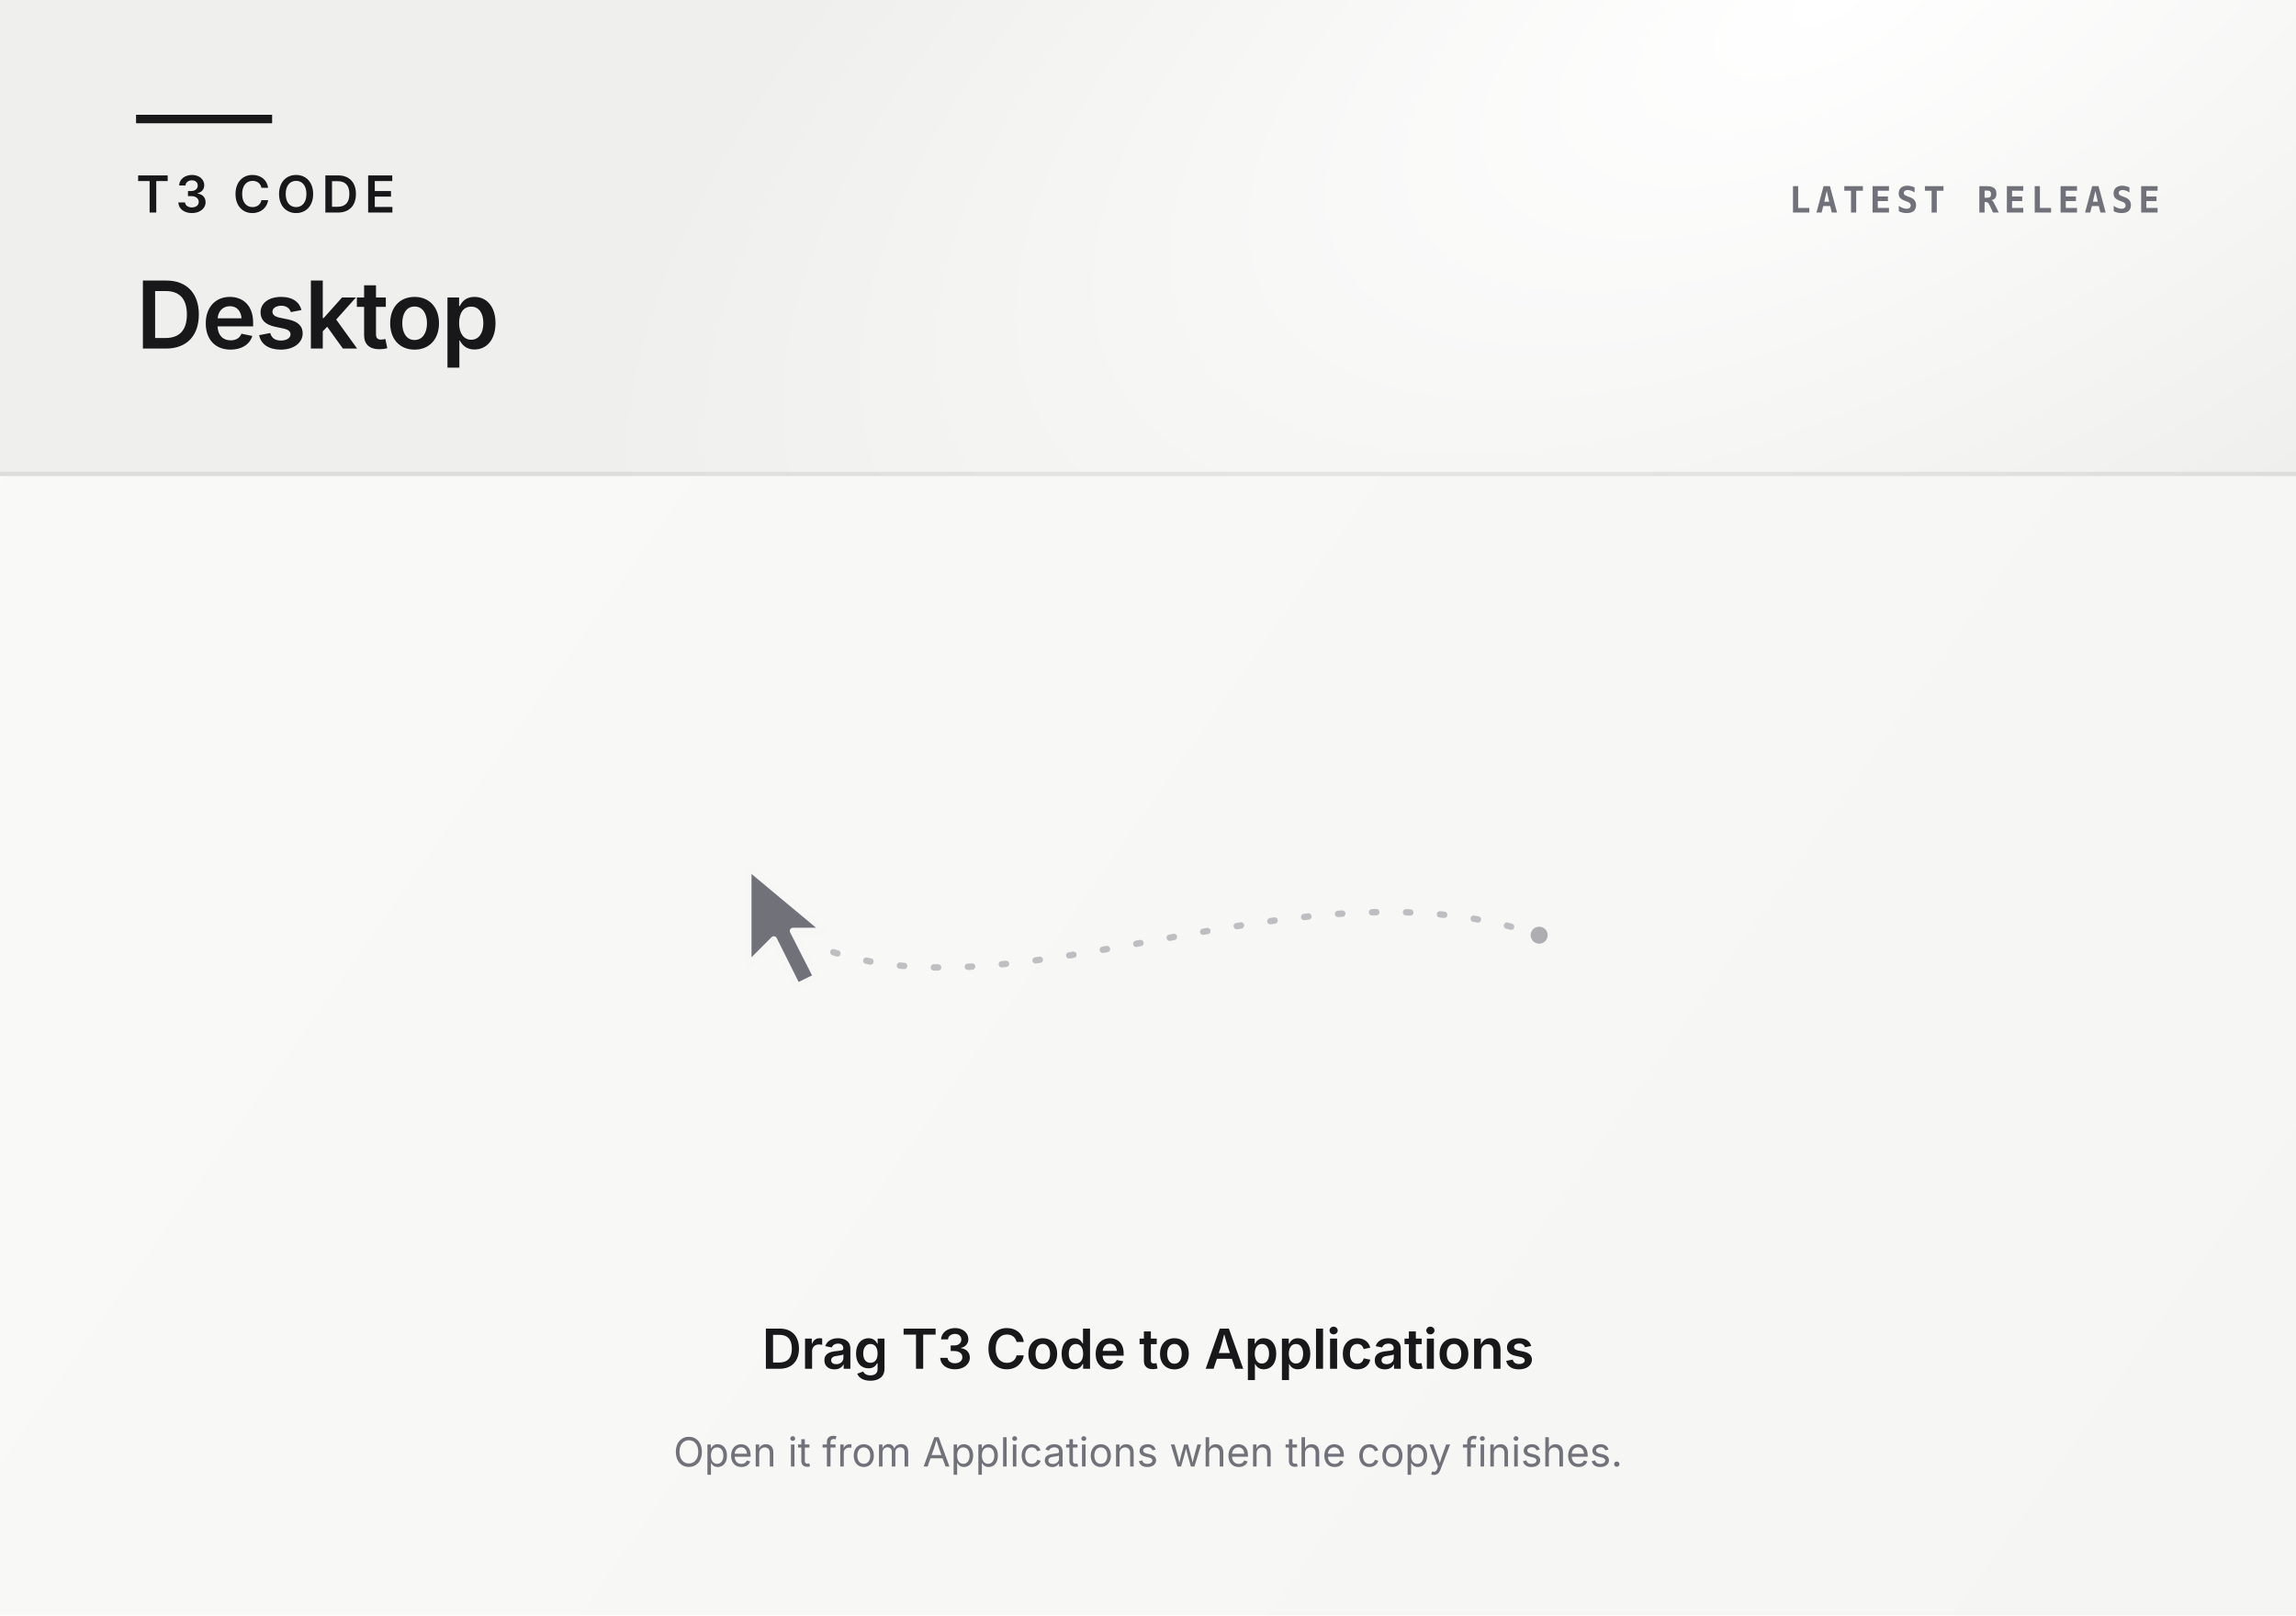
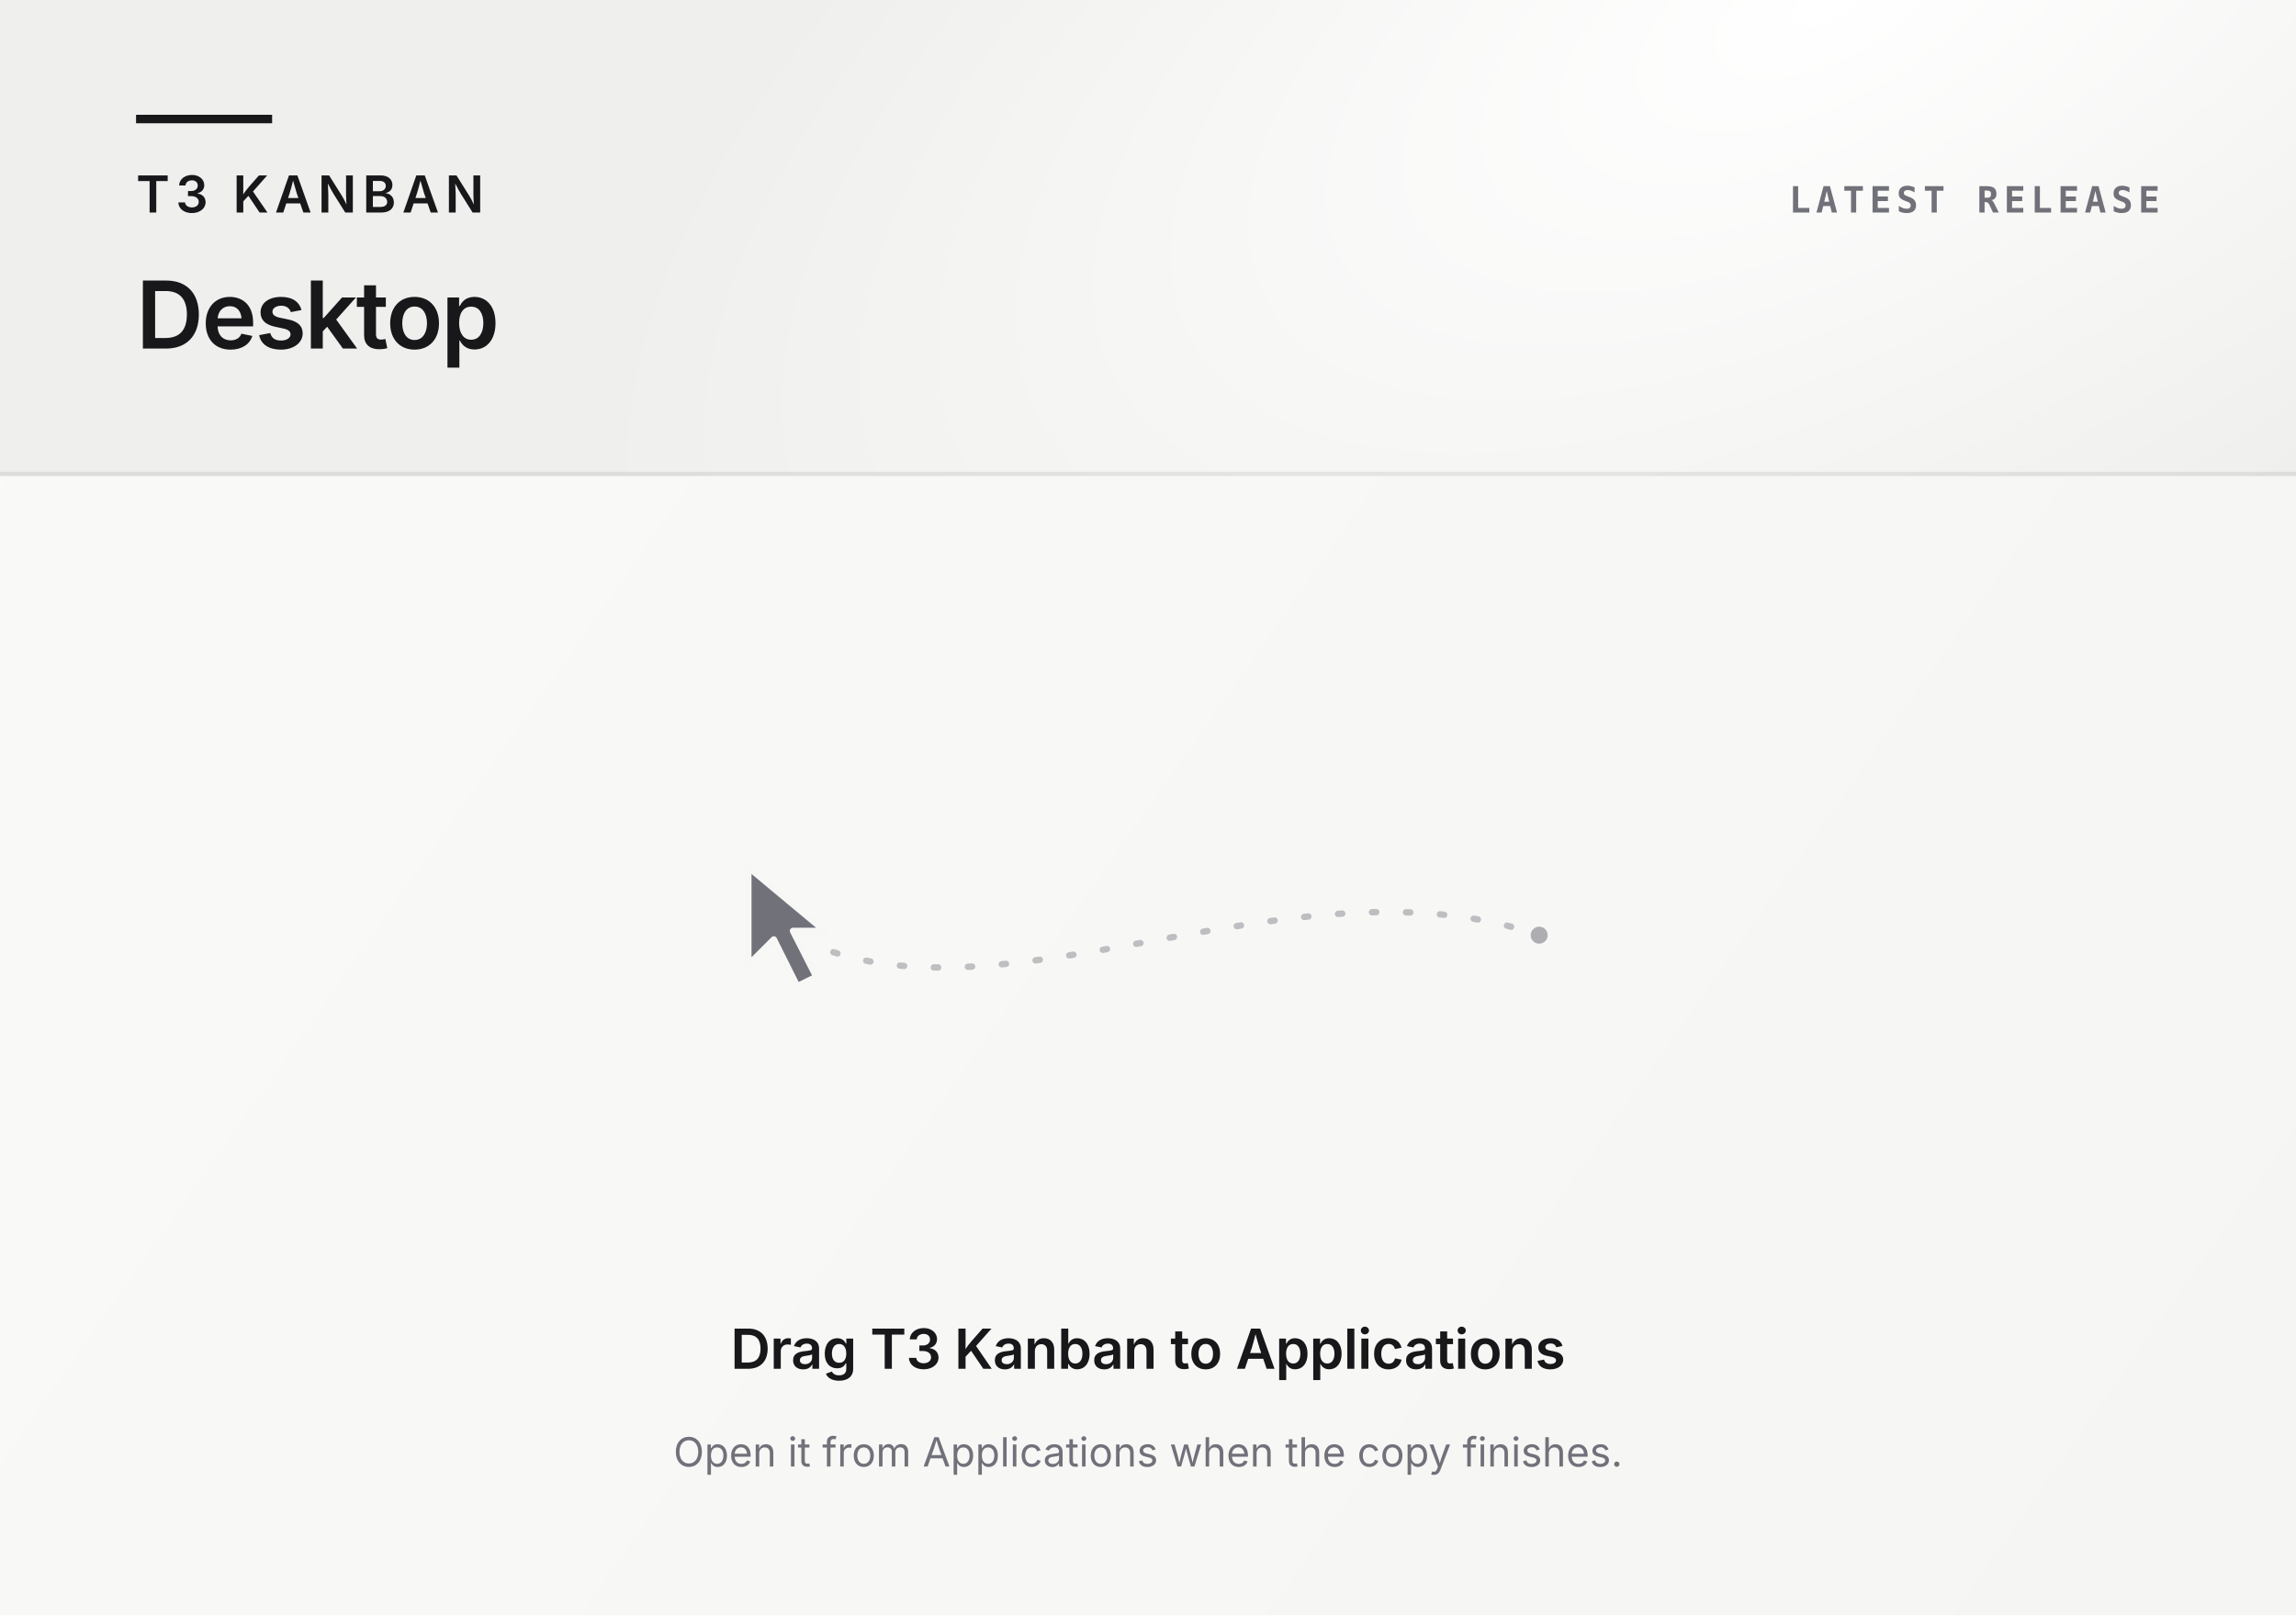
<svg xmlns="http://www.w3.org/2000/svg" width="1080" height="760" viewBox="0 0 540 380" fill="none">
  <defs>
    <linearGradient id="latest-surface" x1="0" y1="0" x2="540" y2="380" gradientUnits="userSpaceOnUse">
      <stop stop-color="#FAFAF9" />
      <stop offset="1" stop-color="#F5F5F4" />
    </linearGradient>
    <radialGradient id="latest-light" cx="0" cy="0" r="1" gradientUnits="userSpaceOnUse" gradientTransform="translate(430 0) rotate(152) scale(320 150)">
      <stop stop-color="#FFFFFF" />
      <stop offset="1" stop-color="#FFFFFF" stop-opacity="0" />
    </radialGradient>
  </defs>
  <rect width="540" height="380" fill="url(#latest-surface)" />
  <rect width="540" height="112" fill="#EFEFED" />
  <rect width="540" height="112" fill="url(#latest-light)" />
  <path d="M0 111.5H540" stroke="#18181B" stroke-opacity="0.08" />
  <path d="M32 28H64" stroke="#18181B" stroke-width="2" />
  <g font-family="-apple-system, BlinkMacSystemFont, sans-serif" fill="#18181B">
-     <text x="32" y="50" font-size="12" font-weight="600" letter-spacing="1.4">T3 CODE</text>
+     <text x="32" y="50" font-size="12" font-weight="600" letter-spacing="1.4">T3 KANBAN</text>
    <text x="32" y="82" font-size="22" font-weight="600" letter-spacing="-0.45">Desktop</text>
    <text x="508" y="50" text-anchor="end" font-family="ui-monospace, SFMono-Regular, Menlo, monospace" font-size="8.5" font-weight="600" letter-spacing="1.2" fill="#71717A">LATEST RELEASE</text>
  </g>
  <path d="M196 224C242 239 307 201 362 220" stroke="#71717A" stroke-width="1.5" stroke-linecap="round" stroke-dasharray="1 7" opacity="0.42" />
  <circle cx="362" cy="220" r="2" fill="#71717A" opacity="0.55" />
  <path d="M176 204V227L182 221L187.5 232L192 229.8L186.5 219H194L176 204Z" fill="#71717A" stroke="#F7F7F5" stroke-width="1.5" stroke-linejoin="round" />
  <g font-family="-apple-system, BlinkMacSystemFont, sans-serif" text-anchor="middle">
-     <text x="270" y="322" font-size="13" font-weight="600" letter-spacing="-0.1" fill="#18181B">Drag T3 Code to Applications</text>
+     <text x="270" y="322" font-size="13" font-weight="600" letter-spacing="-0.1" fill="#18181B">Drag T3 Kanban to Applications</text>
    <text x="270" y="345" font-size="9.5" fill="#71717A">Open it from Applications when the copy finishes.</text>
  </g>
</svg>
